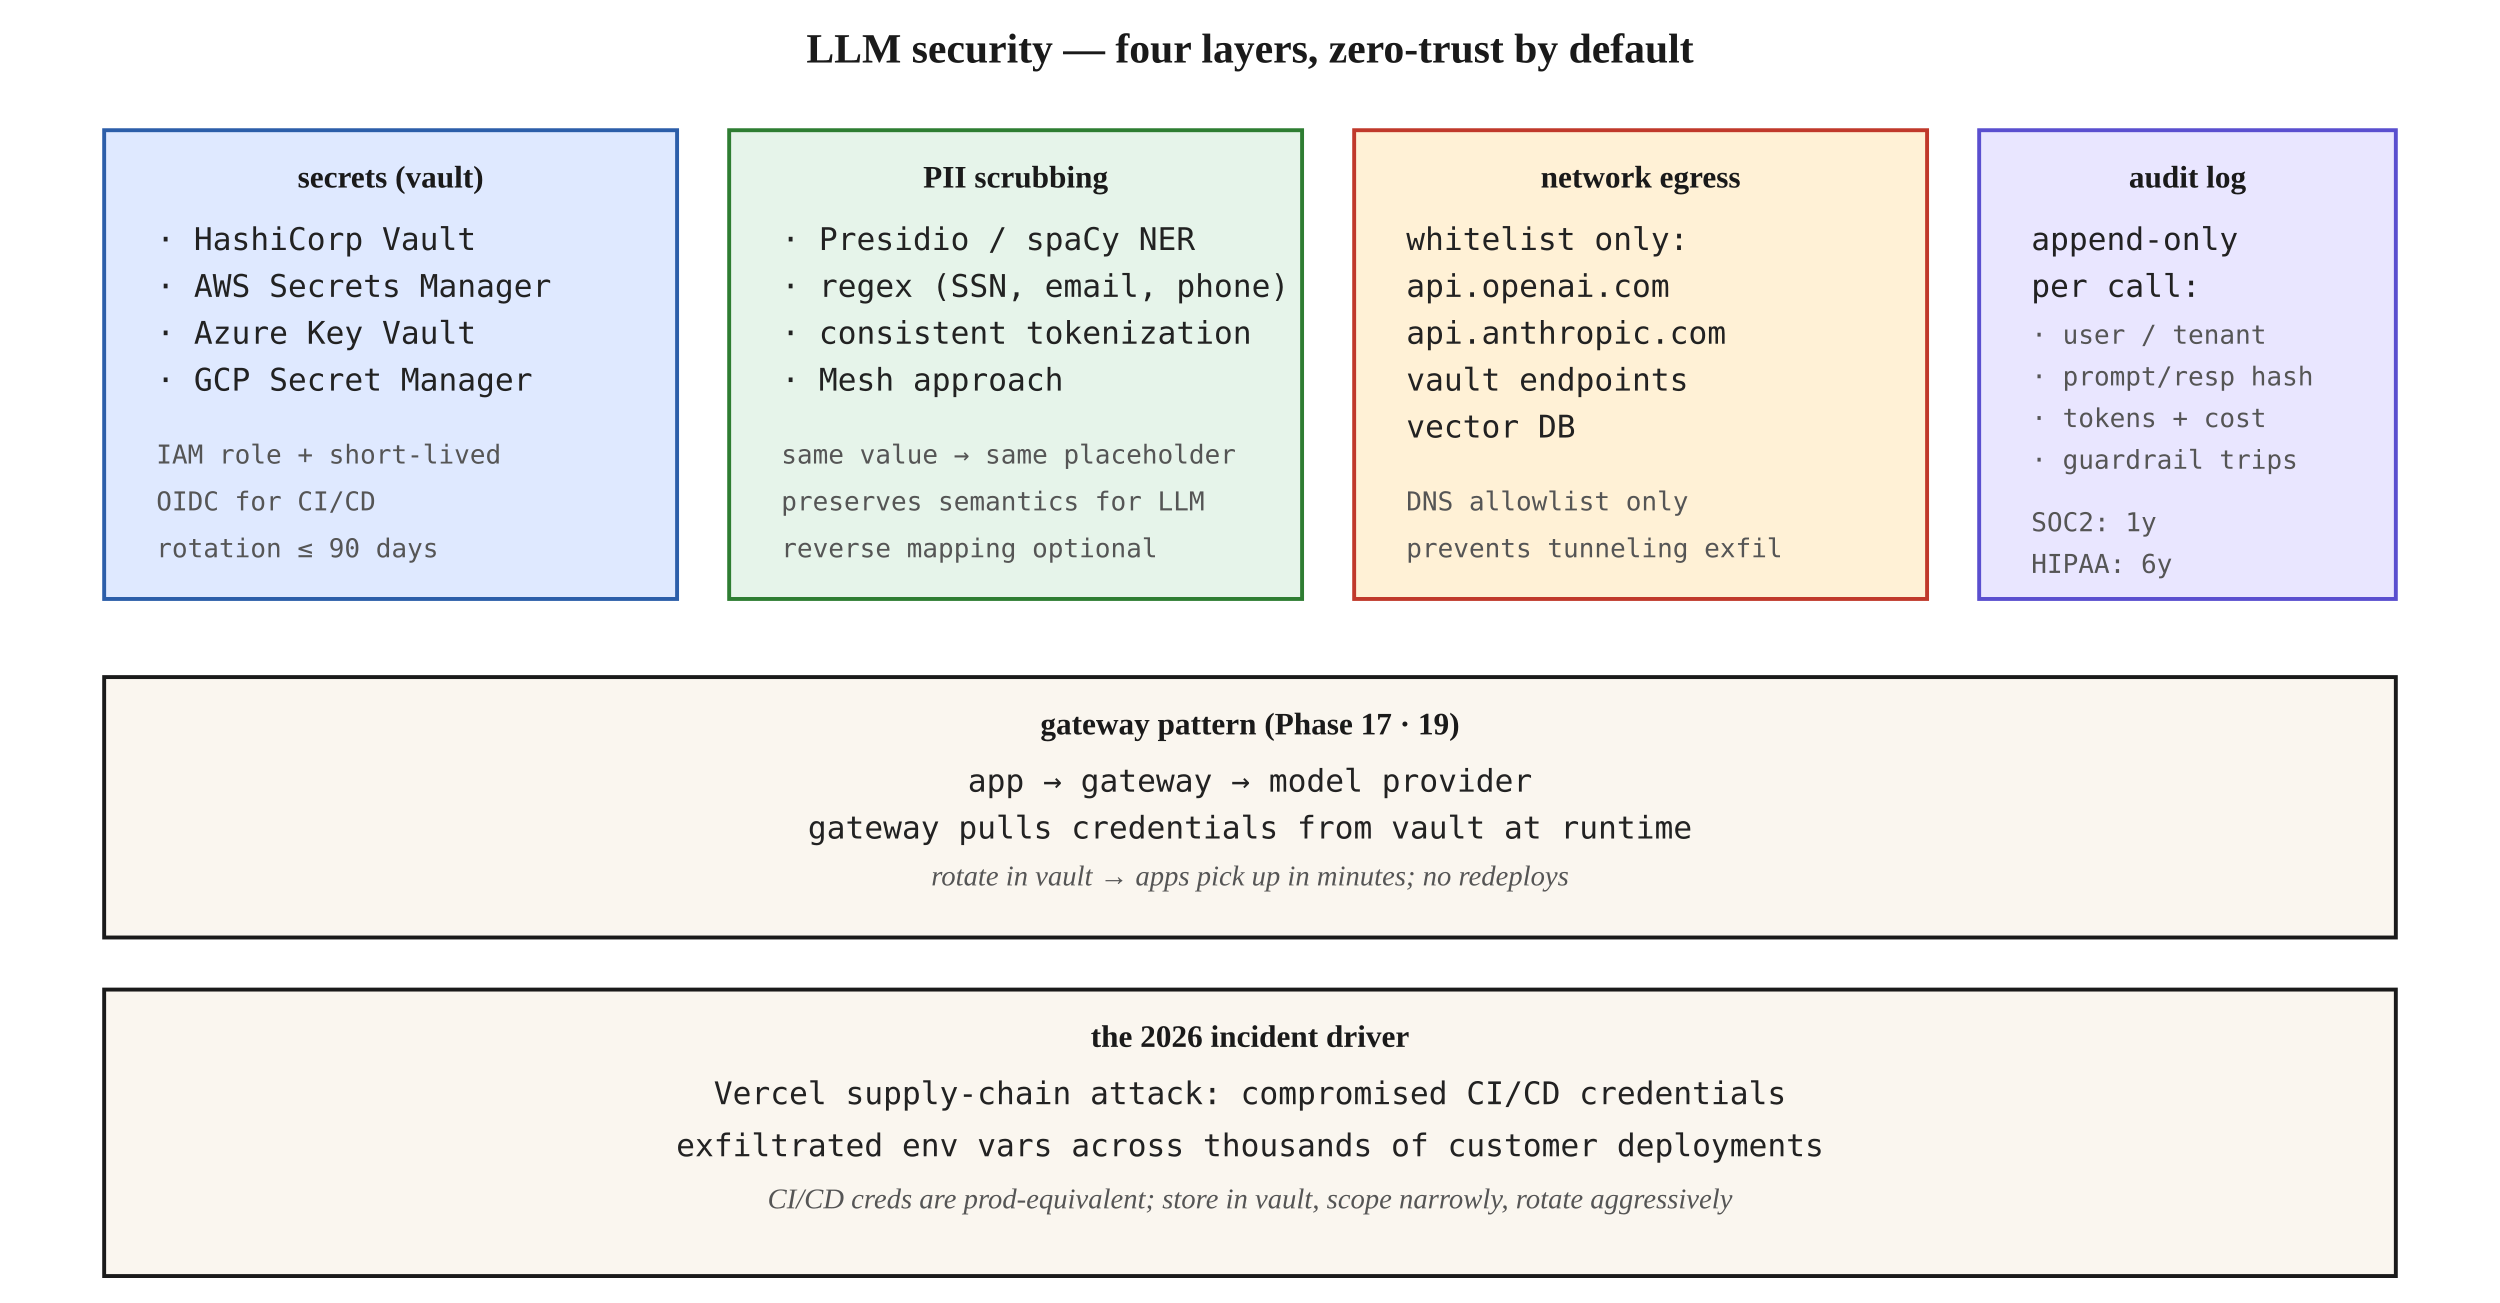
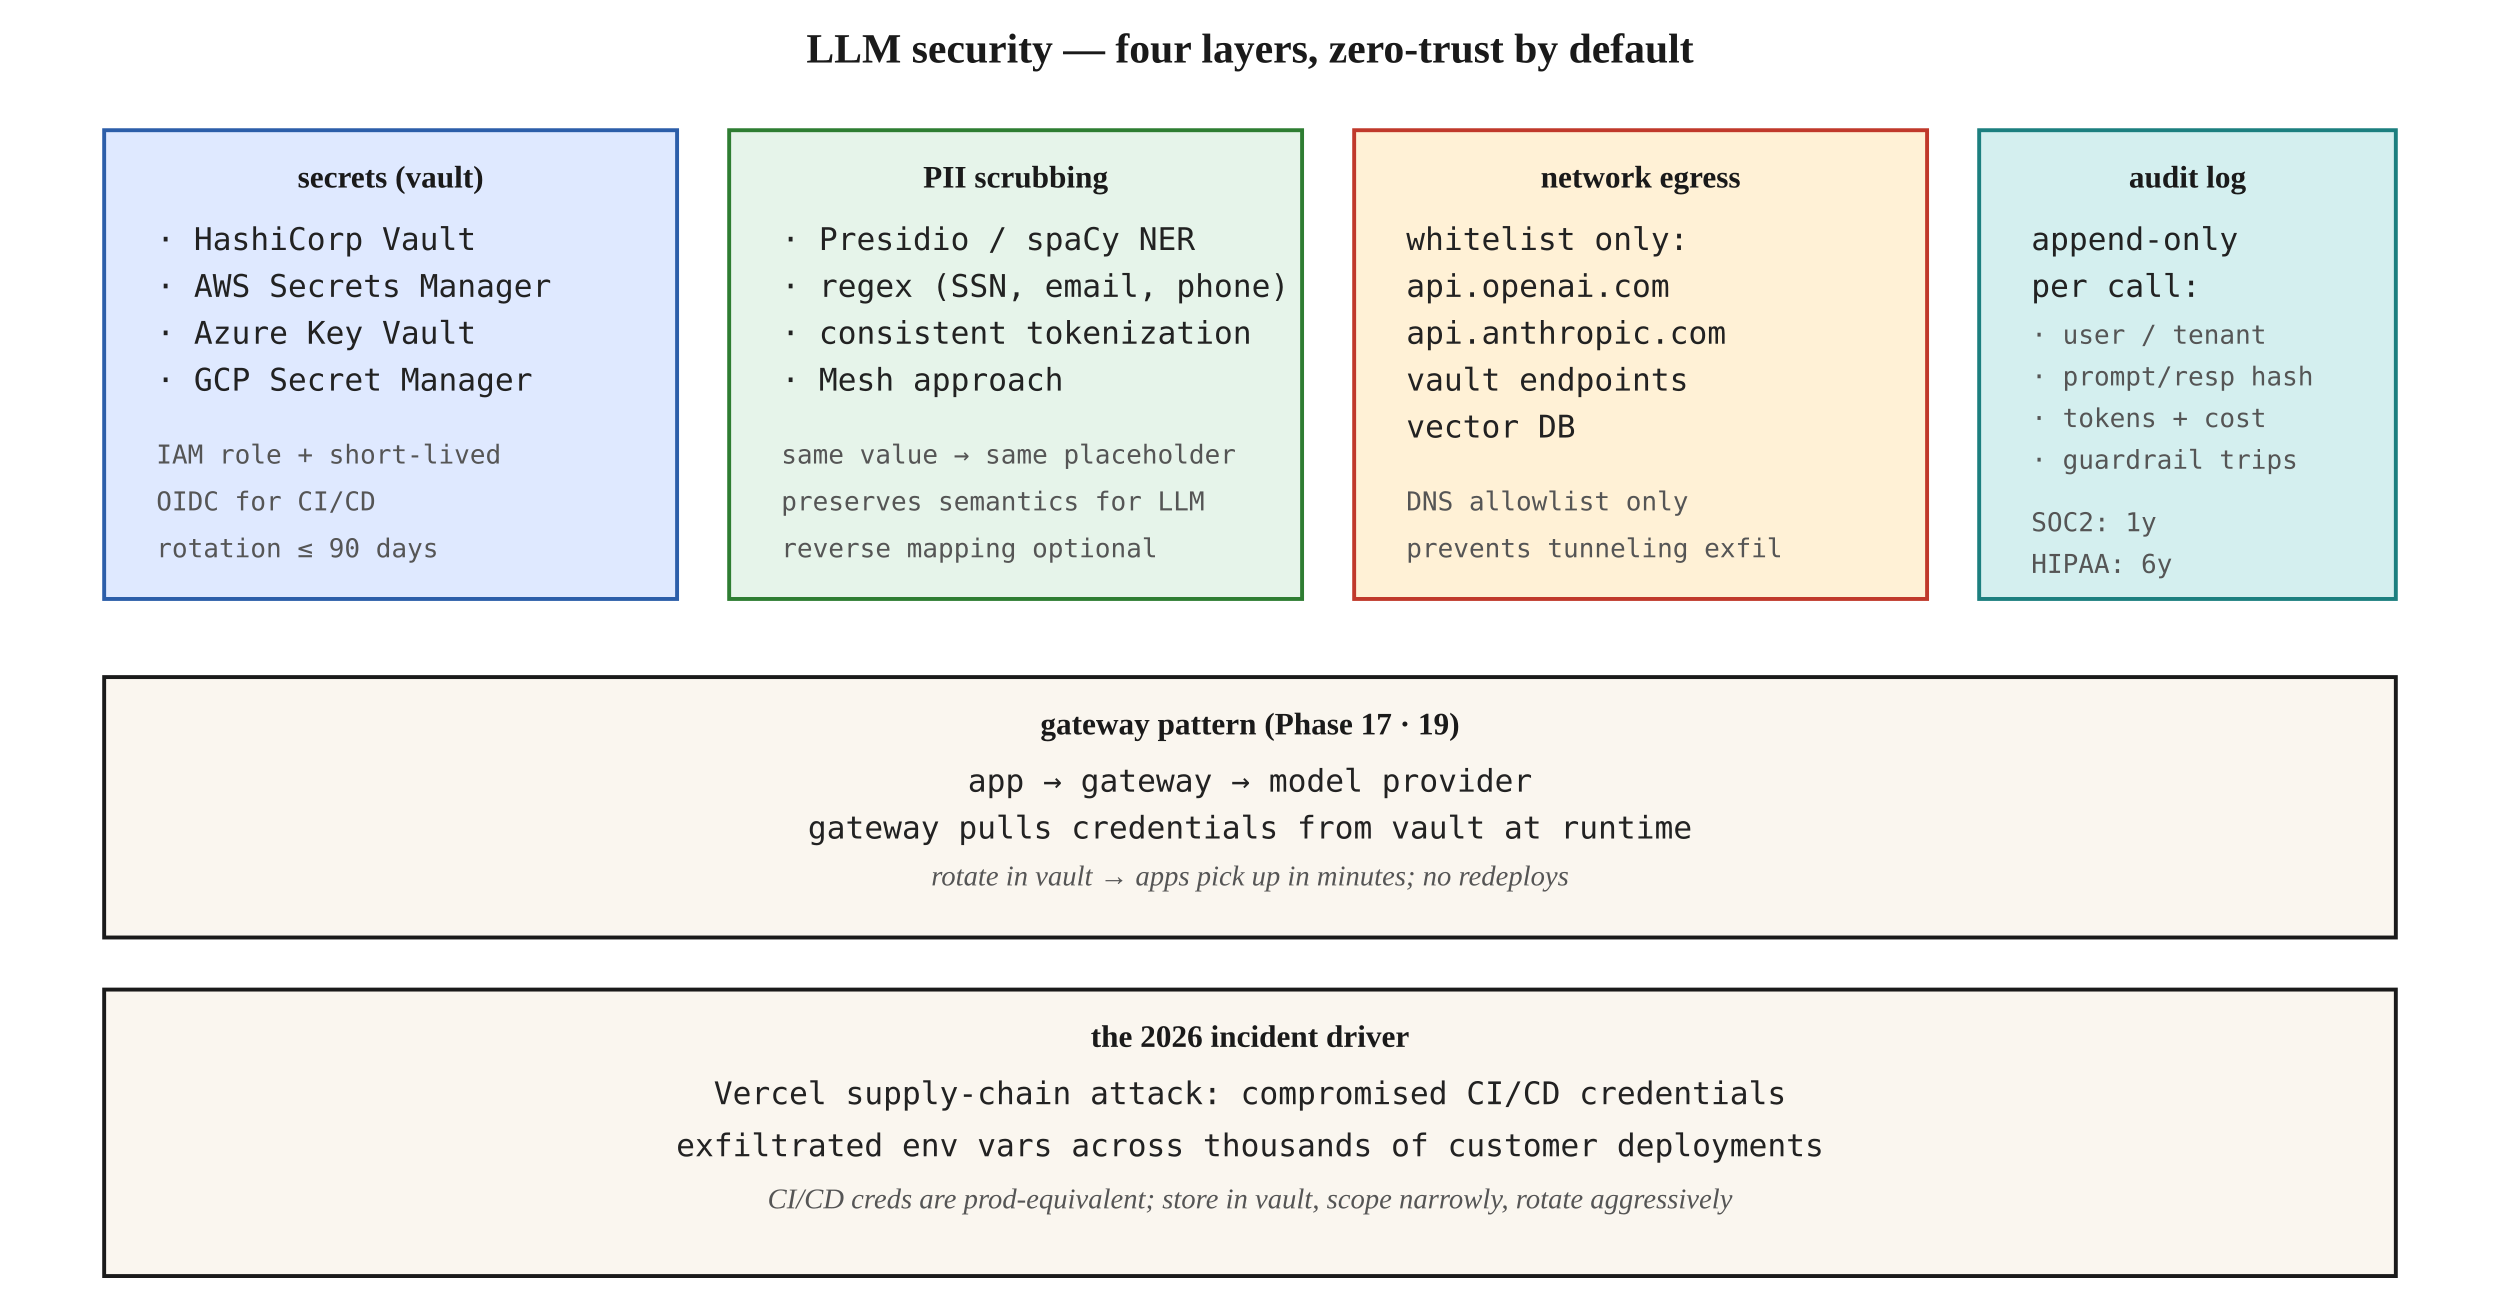
<svg xmlns="http://www.w3.org/2000/svg" viewBox="0 0 960 500" font-family="Georgia, 'Times New Roman', serif">
  <defs>
    <style>
      .box { fill: #faf6ef; stroke: #1a1a1a; stroke-width: 1.5; }
      .vault { fill: #dfe9ff; stroke: #2c5ea9; stroke-width: 1.5; }
      .pii { fill: #e6f4ea; stroke: #2e7d32; stroke-width: 1.5; }
      .net { fill: #fff1d6; stroke: #c0392b; stroke-width: 1.5; }
-       .audit { fill: #e9e6ff; stroke: #5a4fcf; stroke-width: 1.5; }
+       .audit { fill: #d4efef; stroke: #1C7F7F; stroke-width: 1.5; }
      .title { font-size: 16px; font-weight: 700; fill: #1a1a1a; }
      .head { font-size: 12px; font-weight: 700; fill: #1a1a1a; }
      .step { font-size: 12px; font-family: 'Menlo', monospace; fill: #222; }
      .small { font-size: 10px; font-family: 'Menlo', monospace; fill: #555; }
      .caption { font-size: 11px; fill: #555; font-style: italic; }
    </style>
  </defs>
  <text x="480" y="24" text-anchor="middle" class="title">LLM security — four layers, zero-trust by default</text>
  <rect x="40" y="50" width="220" height="180" class="vault" />
  <text x="150" y="72" text-anchor="middle" class="head">secrets (vault)</text>
  <text x="60" y="96" class="step">· HashiCorp Vault</text>
  <text x="60" y="114" class="step">· AWS Secrets Manager</text>
  <text x="60" y="132" class="step">· Azure Key Vault</text>
  <text x="60" y="150" class="step">· GCP Secret Manager</text>
  <text x="60" y="178" class="small">IAM role + short-lived</text>
  <text x="60" y="196" class="small">OIDC for CI/CD</text>
  <text x="60" y="214" class="small">rotation ≤ 90 days</text>
  <rect x="280" y="50" width="220" height="180" class="pii" />
  <text x="390" y="72" text-anchor="middle" class="head">PII scrubbing</text>
  <text x="300" y="96" class="step">· Presidio / spaCy NER</text>
  <text x="300" y="114" class="step">· regex (SSN, email, phone)</text>
  <text x="300" y="132" class="step">· consistent tokenization</text>
  <text x="300" y="150" class="step">· Mesh approach</text>
  <text x="300" y="178" class="small">same value → same placeholder</text>
  <text x="300" y="196" class="small">preserves semantics for LLM</text>
  <text x="300" y="214" class="small">reverse mapping optional</text>
  <rect x="520" y="50" width="220" height="180" class="net" />
  <text x="630" y="72" text-anchor="middle" class="head">network egress</text>
  <text x="540" y="96" class="step">whitelist only:</text>
  <text x="540" y="114" class="step">  api.openai.com</text>
  <text x="540" y="132" class="step">  api.anthropic.com</text>
  <text x="540" y="150" class="step">  vault endpoints</text>
  <text x="540" y="168" class="step">  vector DB</text>
  <text x="540" y="196" class="small">DNS allowlist only</text>
  <text x="540" y="214" class="small">prevents tunneling exfil</text>
  <rect x="760" y="50" width="160" height="180" class="audit" />
  <text x="840" y="72" text-anchor="middle" class="head">audit log</text>
  <text x="780" y="96" class="step">append-only</text>
  <text x="780" y="114" class="step">per call:</text>
  <text x="780" y="132" class="small">· user / tenant</text>
  <text x="780" y="148" class="small">· prompt/resp hash</text>
  <text x="780" y="164" class="small">· tokens + cost</text>
  <text x="780" y="180" class="small">· guardrail trips</text>
  <text x="780" y="204" class="small">SOC2: 1y</text>
  <text x="780" y="220" class="small">HIPAA: 6y</text>
  <rect x="40" y="260" width="880" height="100" class="box" />
  <text x="480" y="282" text-anchor="middle" class="head">gateway pattern (Phase 17 · 19)</text>
  <text x="480" y="304" text-anchor="middle" class="step">app → gateway → model provider</text>
  <text x="480" y="322" text-anchor="middle" class="step">gateway pulls credentials from vault at runtime</text>
  <text x="480" y="340" text-anchor="middle" class="caption">rotate in vault → apps pick up in minutes; no redeploys</text>
  <rect x="40" y="380" width="880" height="110" class="box" />
  <text x="480" y="402" text-anchor="middle" class="head">the 2026 incident driver</text>
  <text x="480" y="424" text-anchor="middle" class="step">Vercel supply-chain attack: compromised CI/CD credentials</text>
  <text x="480" y="444" text-anchor="middle" class="step">exfiltrated env vars across thousands of customer deployments</text>
  <text x="480" y="464" text-anchor="middle" class="caption">CI/CD creds are prod-equivalent; store in vault, scope narrowly, rotate aggressively</text>
</svg>
